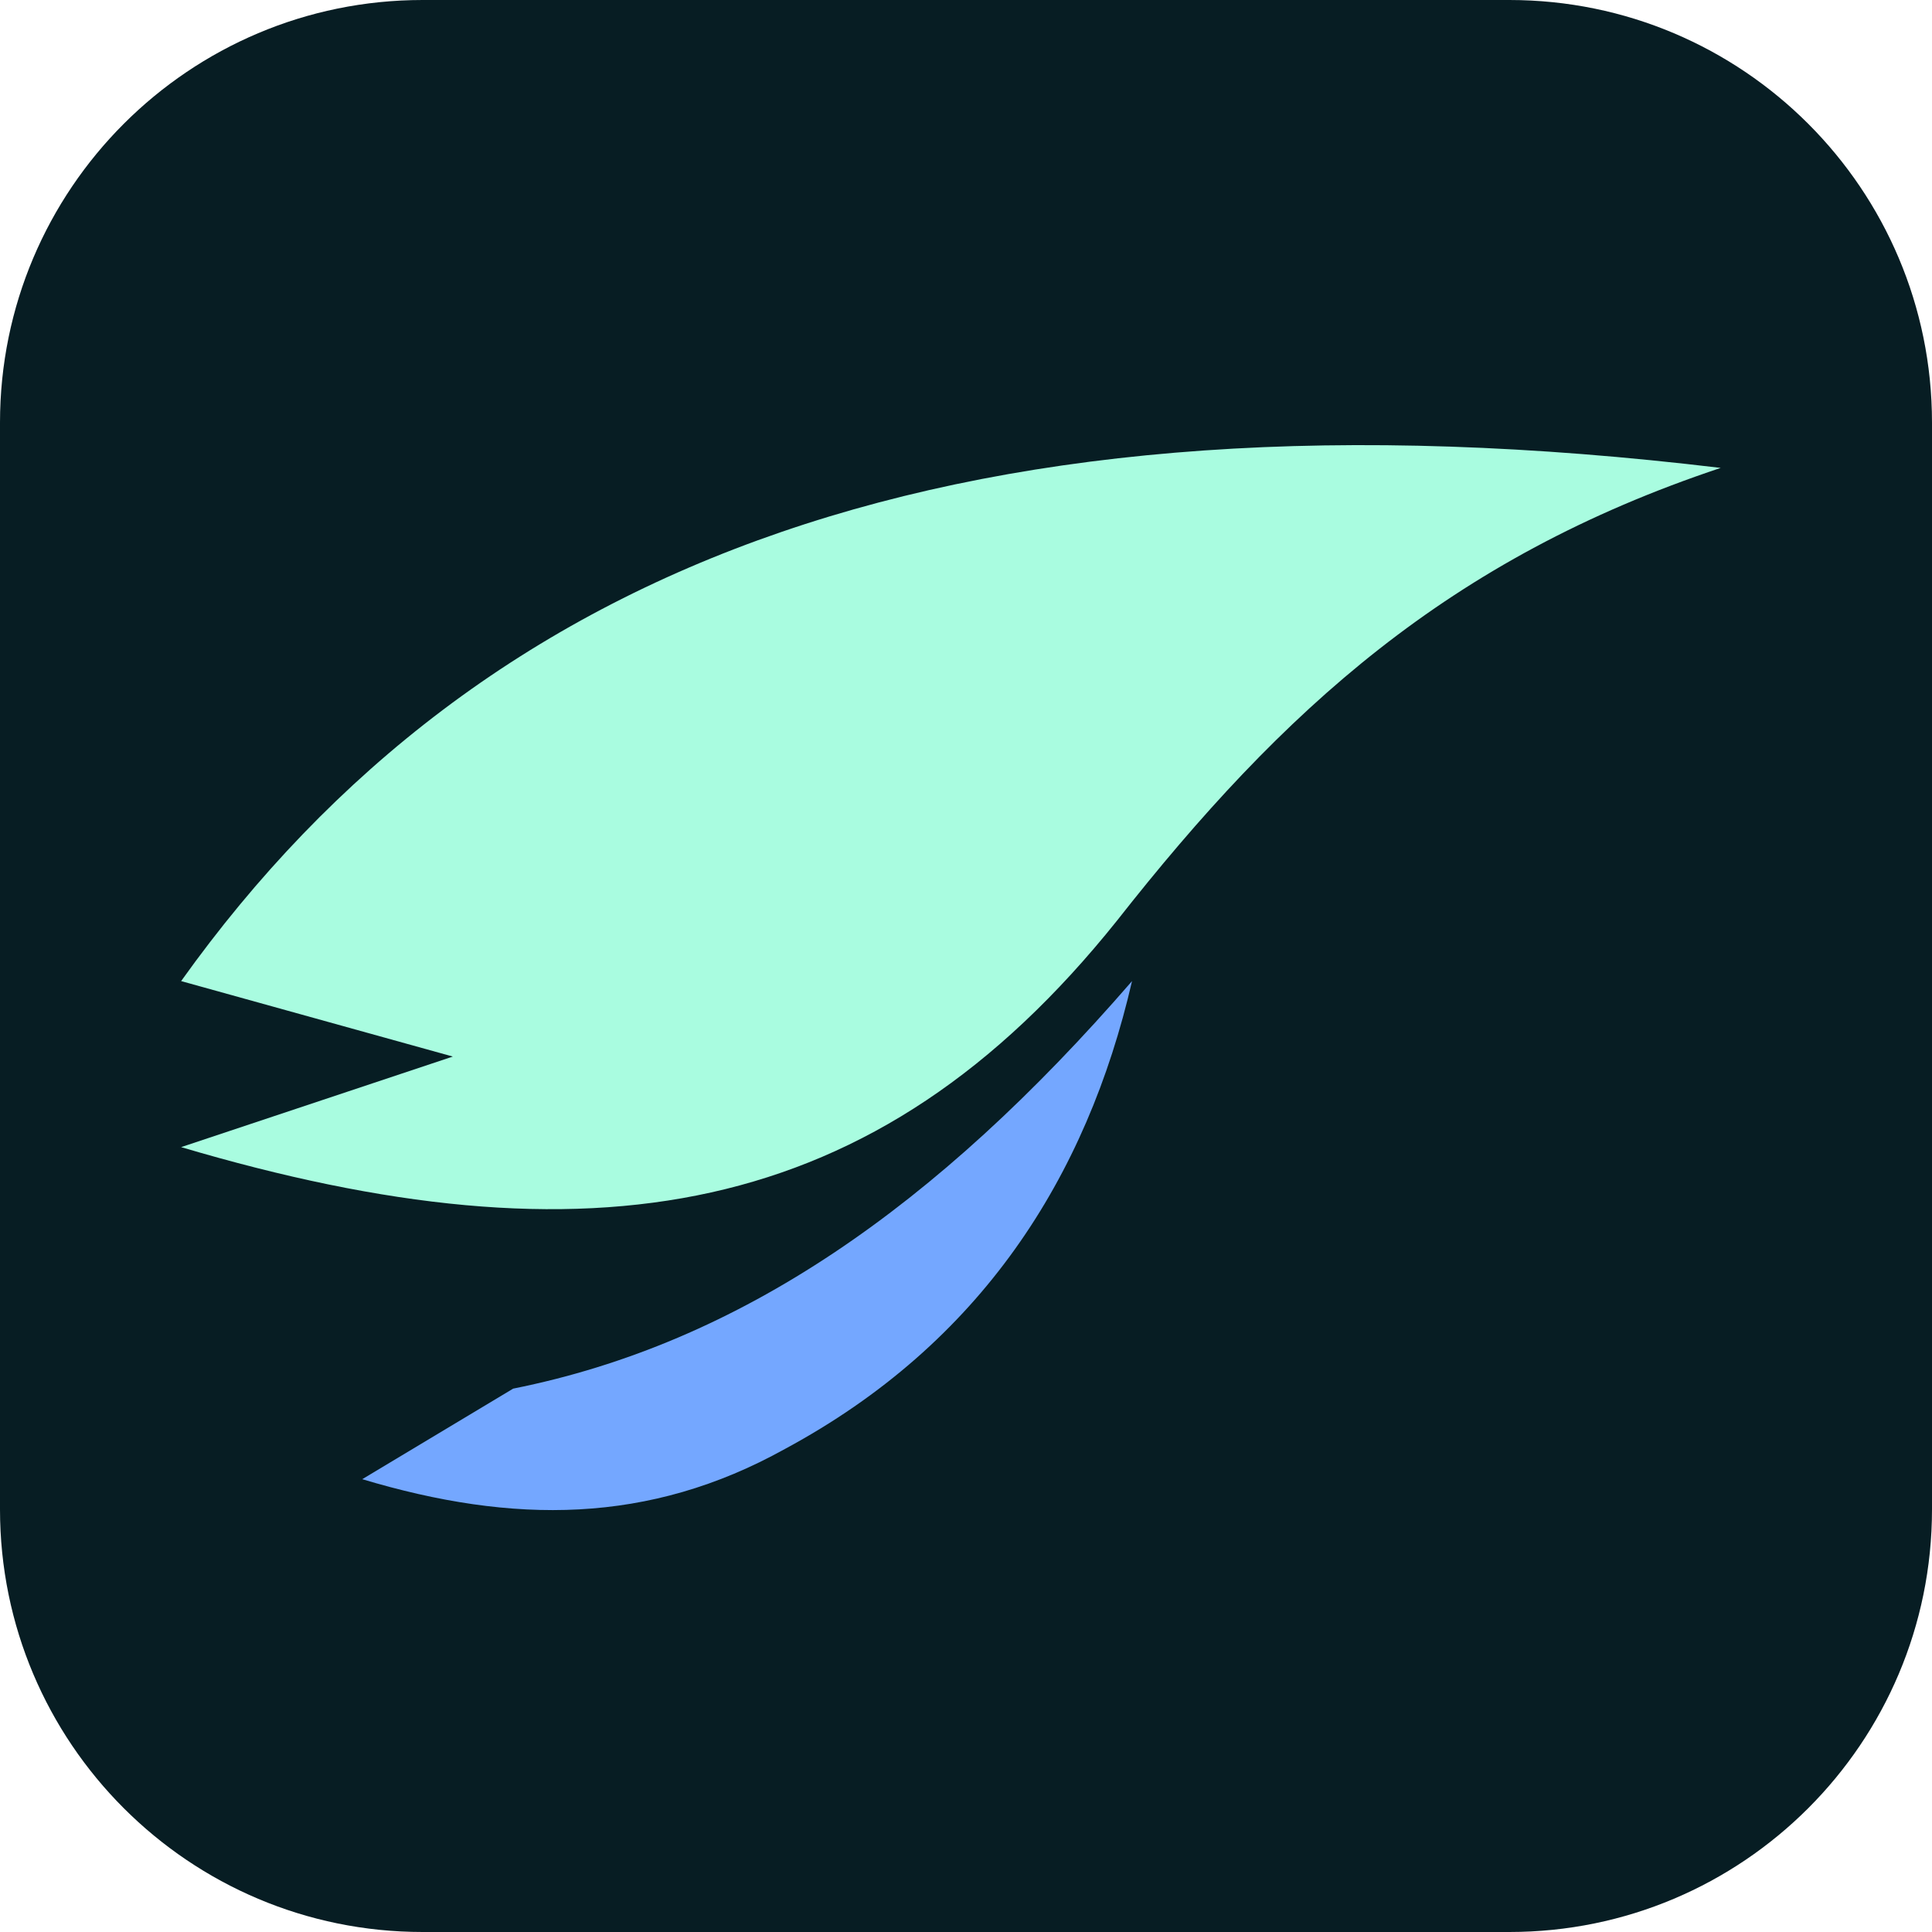
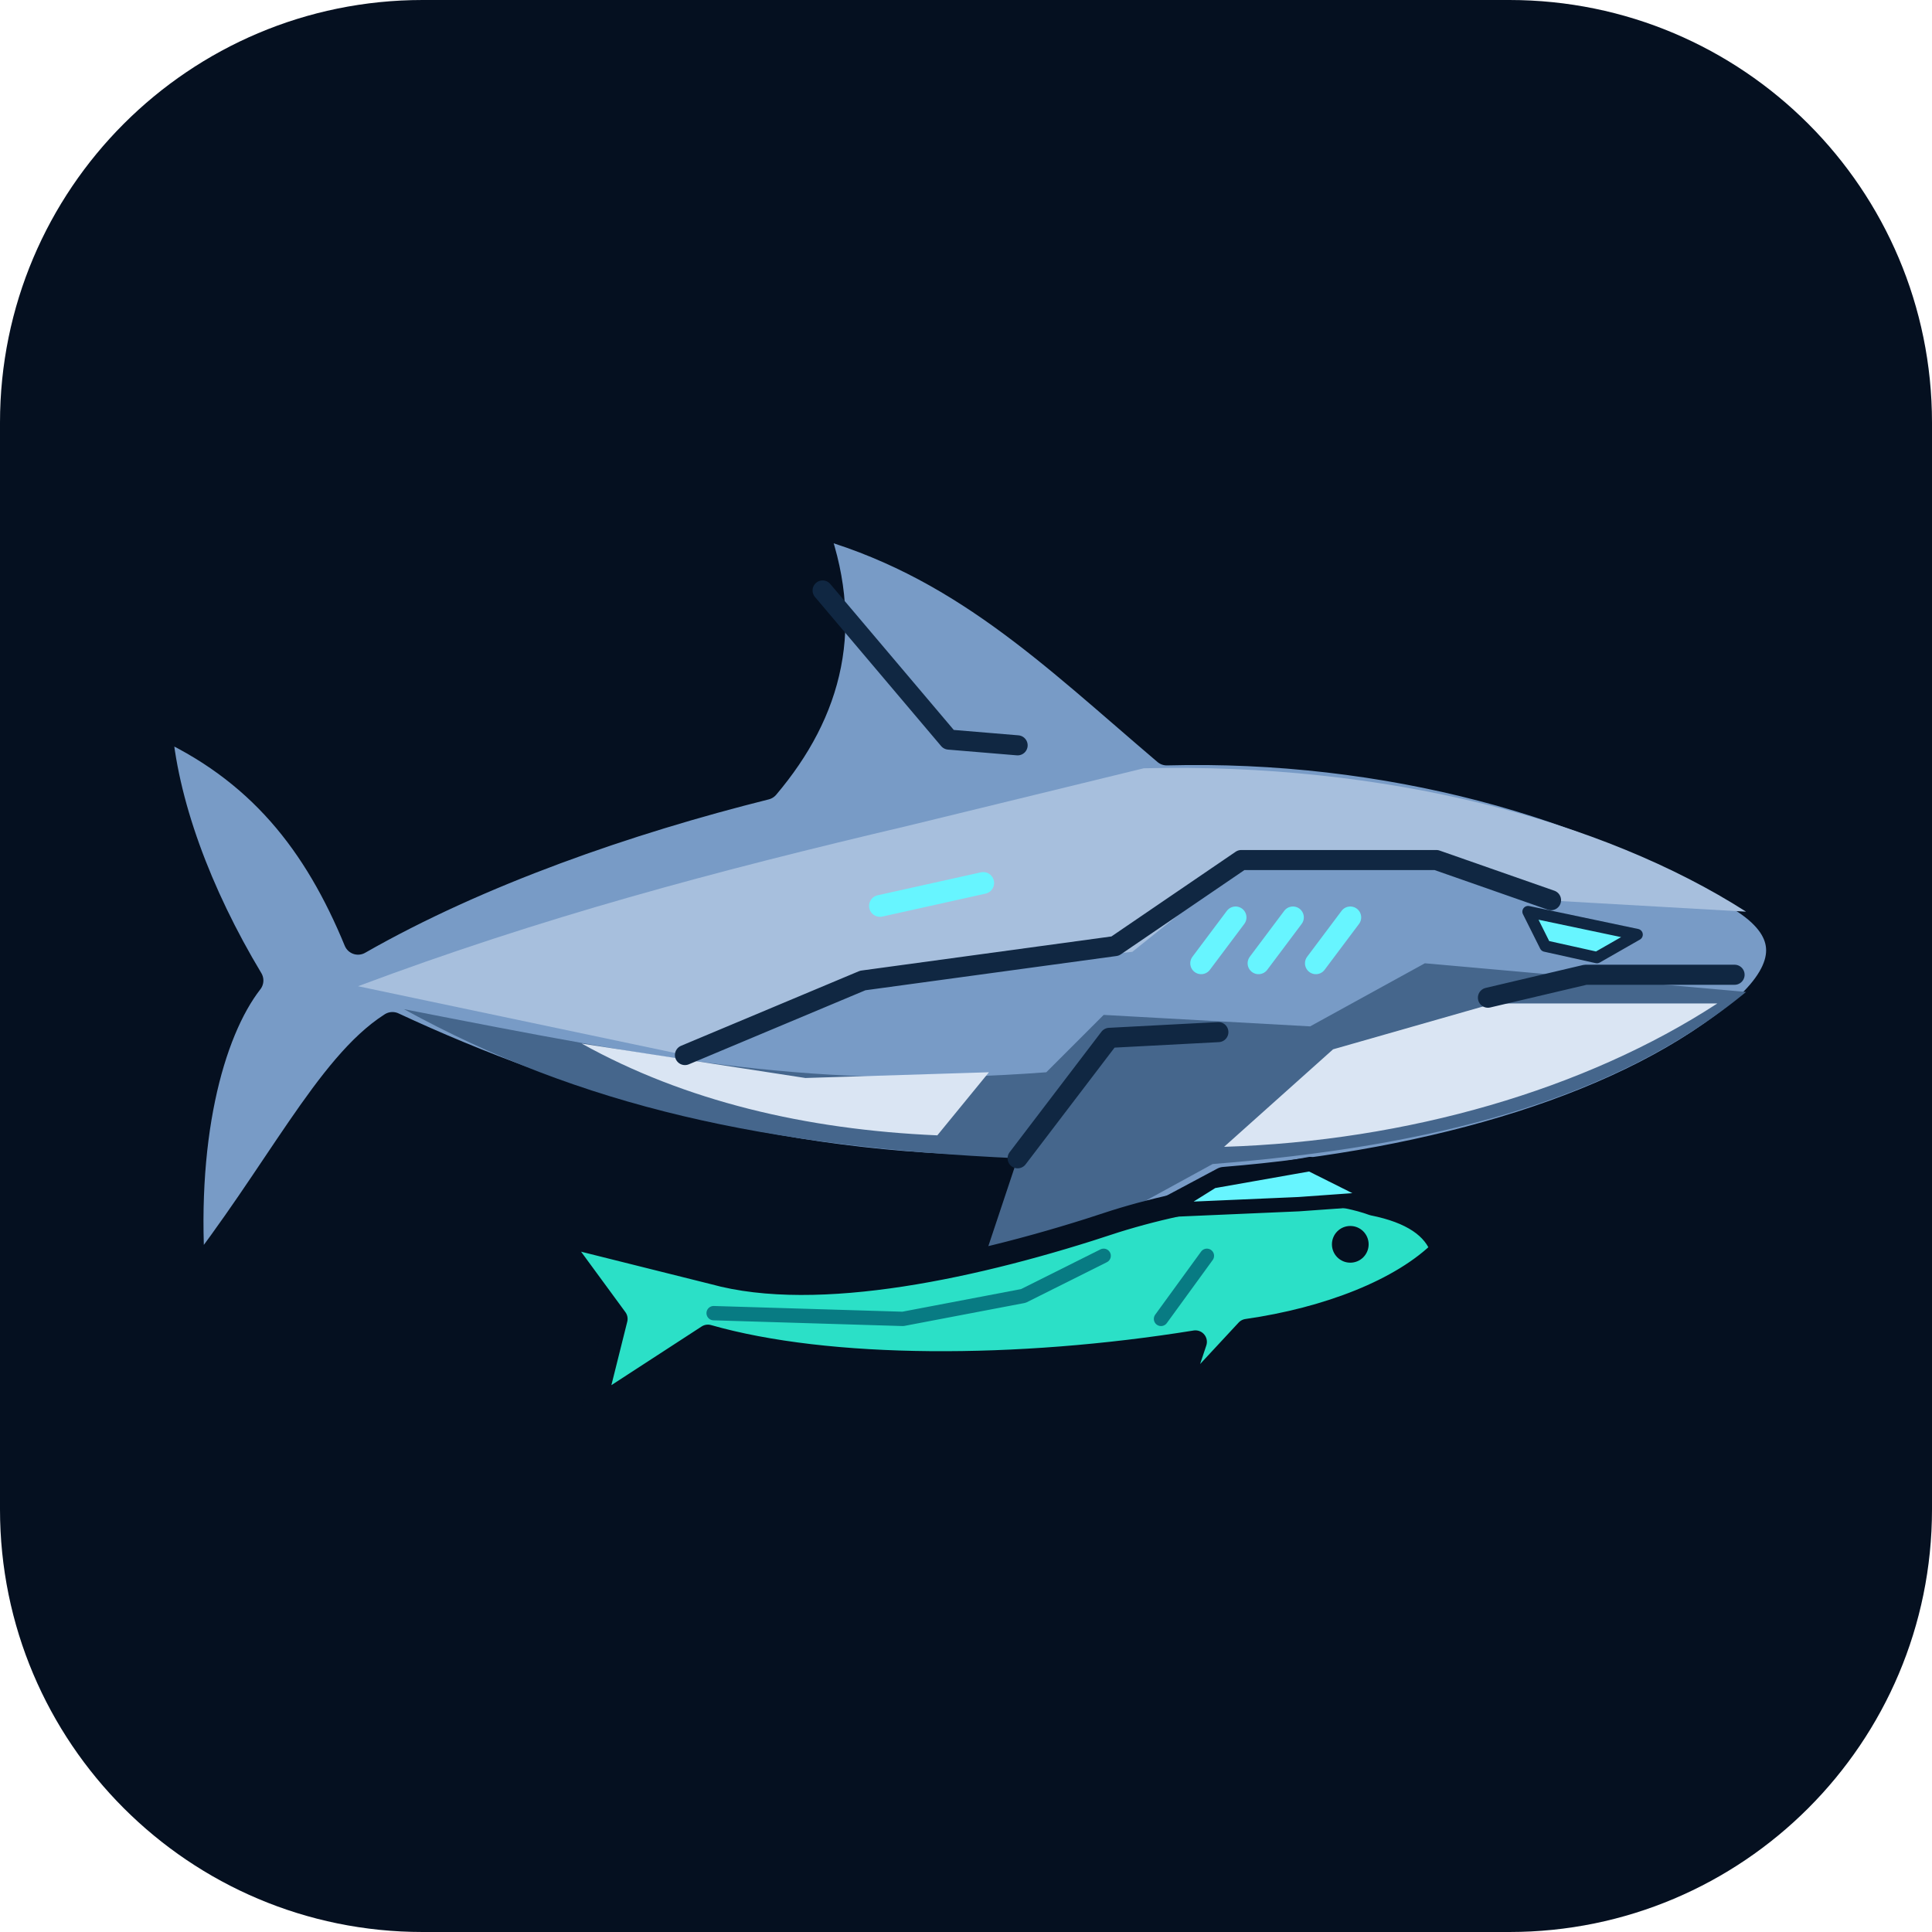
- <svg xmlns="http://www.w3.org/2000/svg" viewBox="0 0 128 128" role="img" aria-label="Remora">
-   <rect width="128" height="128" rx="28" fill="#071D23" />
-   <g transform="translate(4 14)">
-     <path fill="#A9FCE0" d="M8 51C28 23 60 11 110 17 92 23 81 33 70 47 54 67 35 70 8 62l18-6Z" />
-     <path fill="#74A7FF" d="M30 78c15-3 28-12 41-27-3 13-10 24-23 31-9 5-18 5-28 2Z" />
+ <svg xmlns="http://www.w3.org/2000/svg" viewBox="0 0 128 128" role="img" aria-label="Cybernetic shark with a remora">
+   <rect width="128" height="128" rx="28" fill="#051020" />
+   <g transform="translate(7 30) scale(.38)">
+     <g class="shark">
+       <path d="M44 85C65 73 91 64 115 58C126 45 130 30 123 12C149 19 165 35 185 52C223 51 260 61 286 78Q298 86 286 97C266 114 232 124 195 127L150 151L158 125C117 125 80 114 50 100C39 107 30 126 15 145C13 120 18 101 25 92C16 77 10 61 9 47C27 55 37 68 44 85Z" fill="#789BC6" stroke="#051020" stroke-width="5" stroke-linejoin="round" />
+       <path d="M44 93C76 81 106 73 140 65L181 55C223 54 261 64 286 80L251 78L232 71L199 71L179 87L133 92L101 105Z" fill="#A7BFDD" />
+       <path d="M52 97C98 106 124 111 164 108L174 98L210 100L230 89L286 94C263 113 231 121 193 124L151 147L159 123C115 121 83 114 52 97Z" fill="#45668C" />
+       <path d="M83 103L122 109L154 108L145 119C122 118 101 113 83 103ZM195 121L214 104L242 96L281 96C258 111 227 120 195 121Z" fill="#DAE5F3" />
+       <path d="M125 24L147 50L159 51M101 105L132 92L176 86L198 71L232 71L252 78M159 123L175 102L194 101M241 95L258 91L284 91" fill="none" stroke="#102742" stroke-width="3.5" stroke-linecap="round" stroke-linejoin="round" />
+       <path d="M217 81l-6 8m-4-8l-6 8m-4-8l-6 8m-56-10l18-4" fill="none" stroke="#67F5FF" stroke-width="3.8" stroke-linecap="round" />
+       <path d="M248 80l19 4-7 4-9-2Z" fill="#67F5FF" stroke="#102742" stroke-width="2" stroke-linejoin="round" />
+     </g>
+     <g class="remora">
+       <path d="M106 143C124 148 152 142 176 134C192 129 210 127 221 131Q231 133 233 139C226 146 213 151 199 153L186 167L190 155C159 160 126 160 105 154L85 167L89 151L78 136Z" fill="#2BE0C7" stroke="#051020" stroke-width="4" stroke-linejoin="round" />
+       <path d="M185 132l8-5 17-3 12 6-14 1Z" fill="#67F5FF" stroke="#051020" stroke-width="2.5" stroke-linejoin="round" />
+       <path d="M106 150l33 1 21-4 14-7m10 11l8-11" fill="none" stroke="#087B83" stroke-width="2.5" stroke-linecap="round" stroke-linejoin="round" />
+       <circle cx="217" cy="138" r="3.2" fill="#051020" />
+     </g>
  </g>
</svg>
